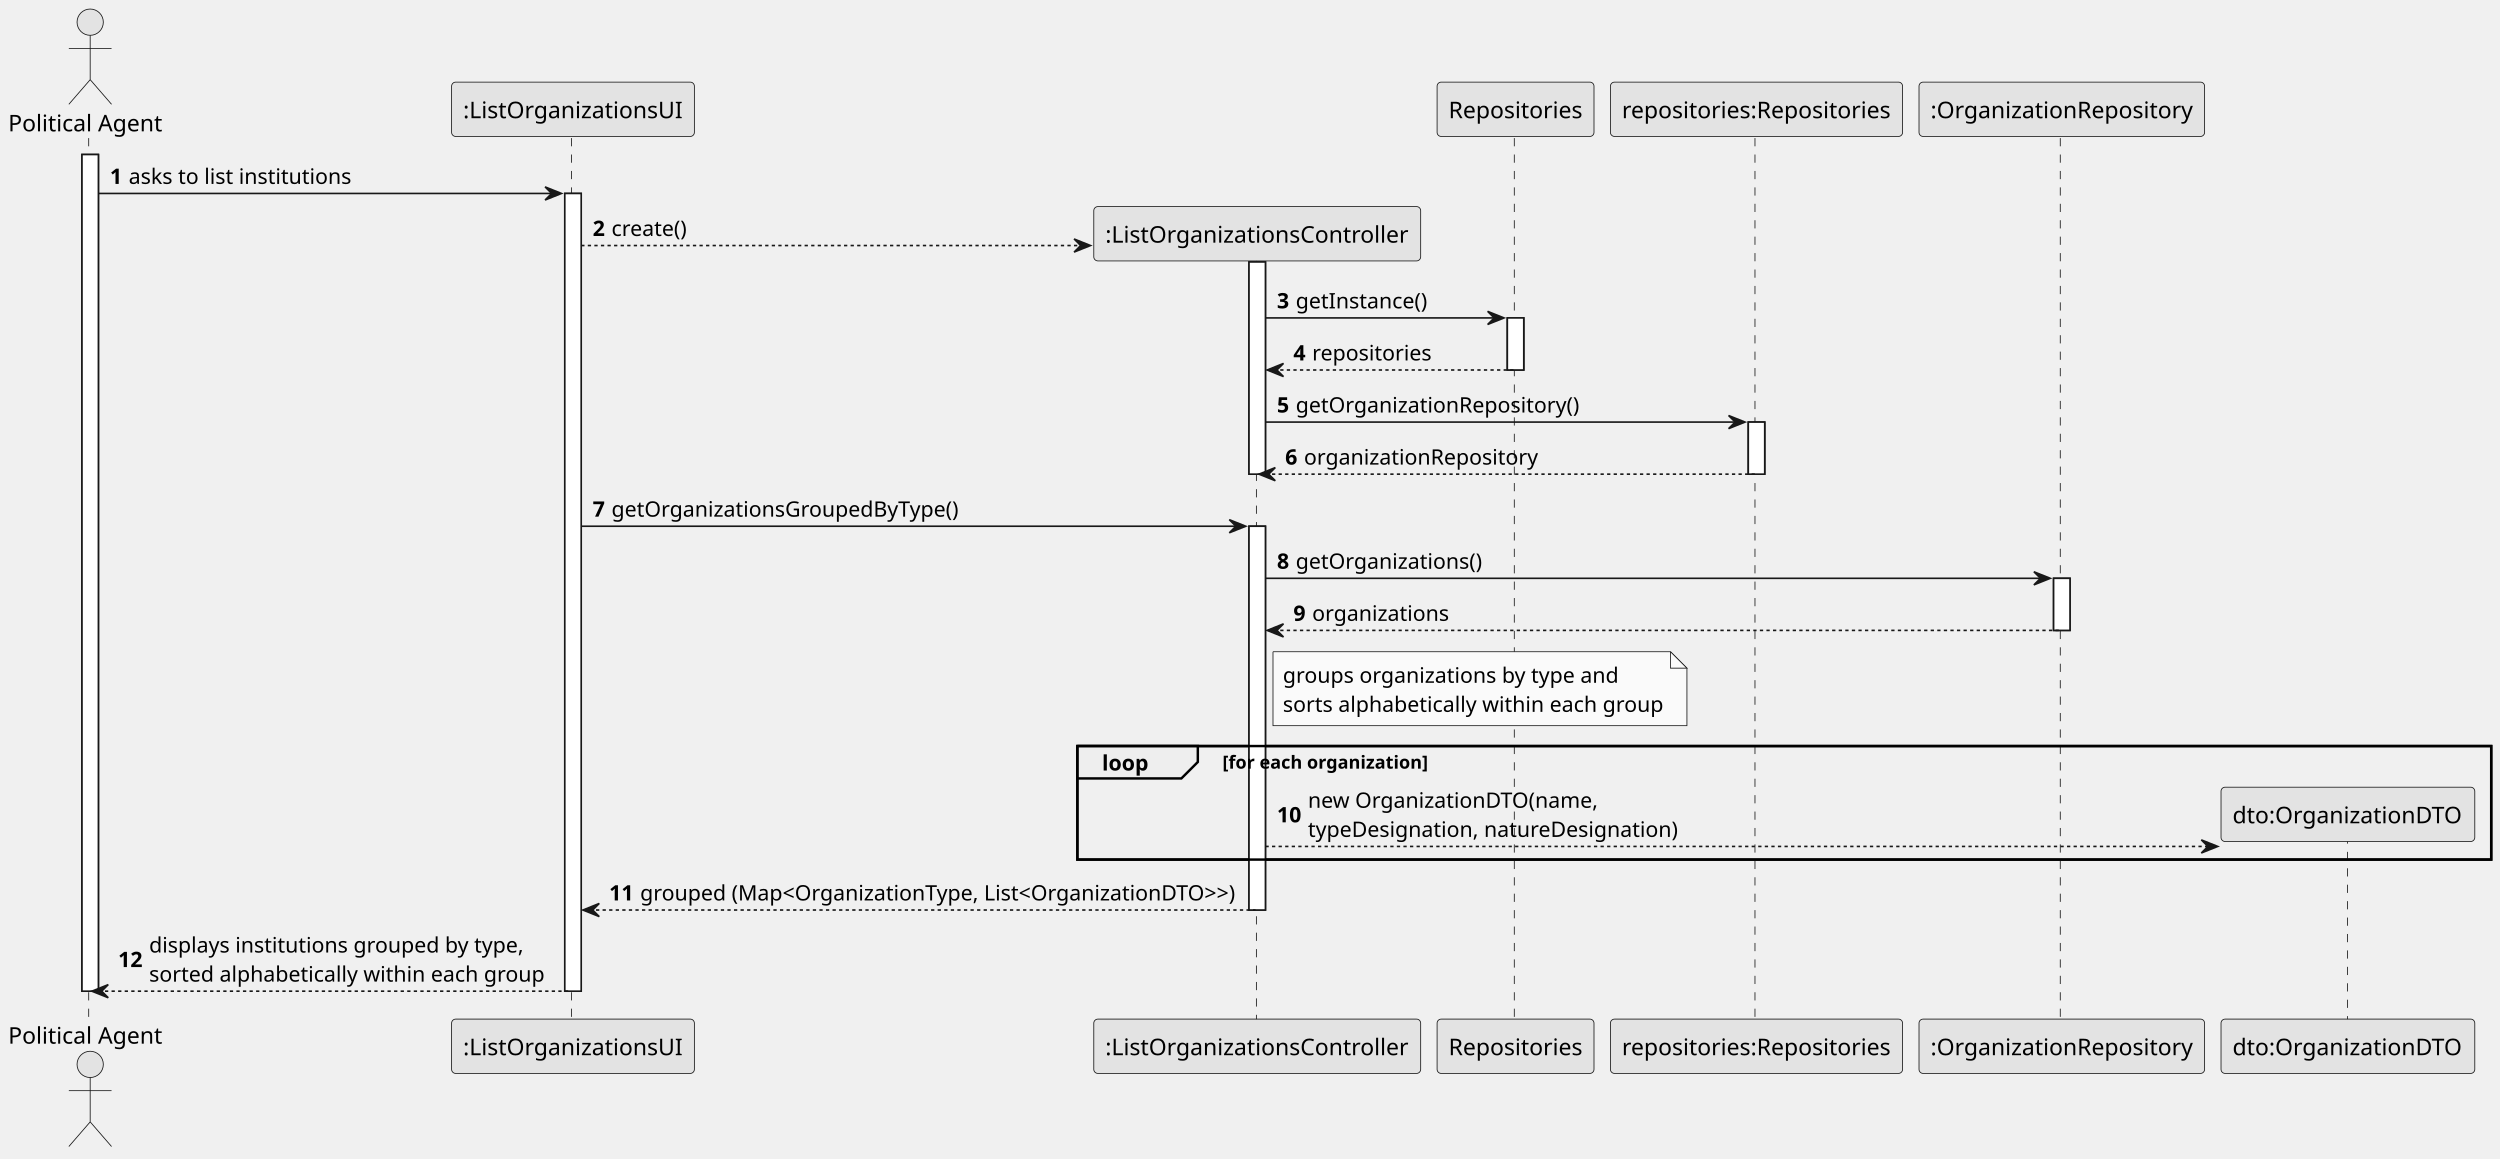
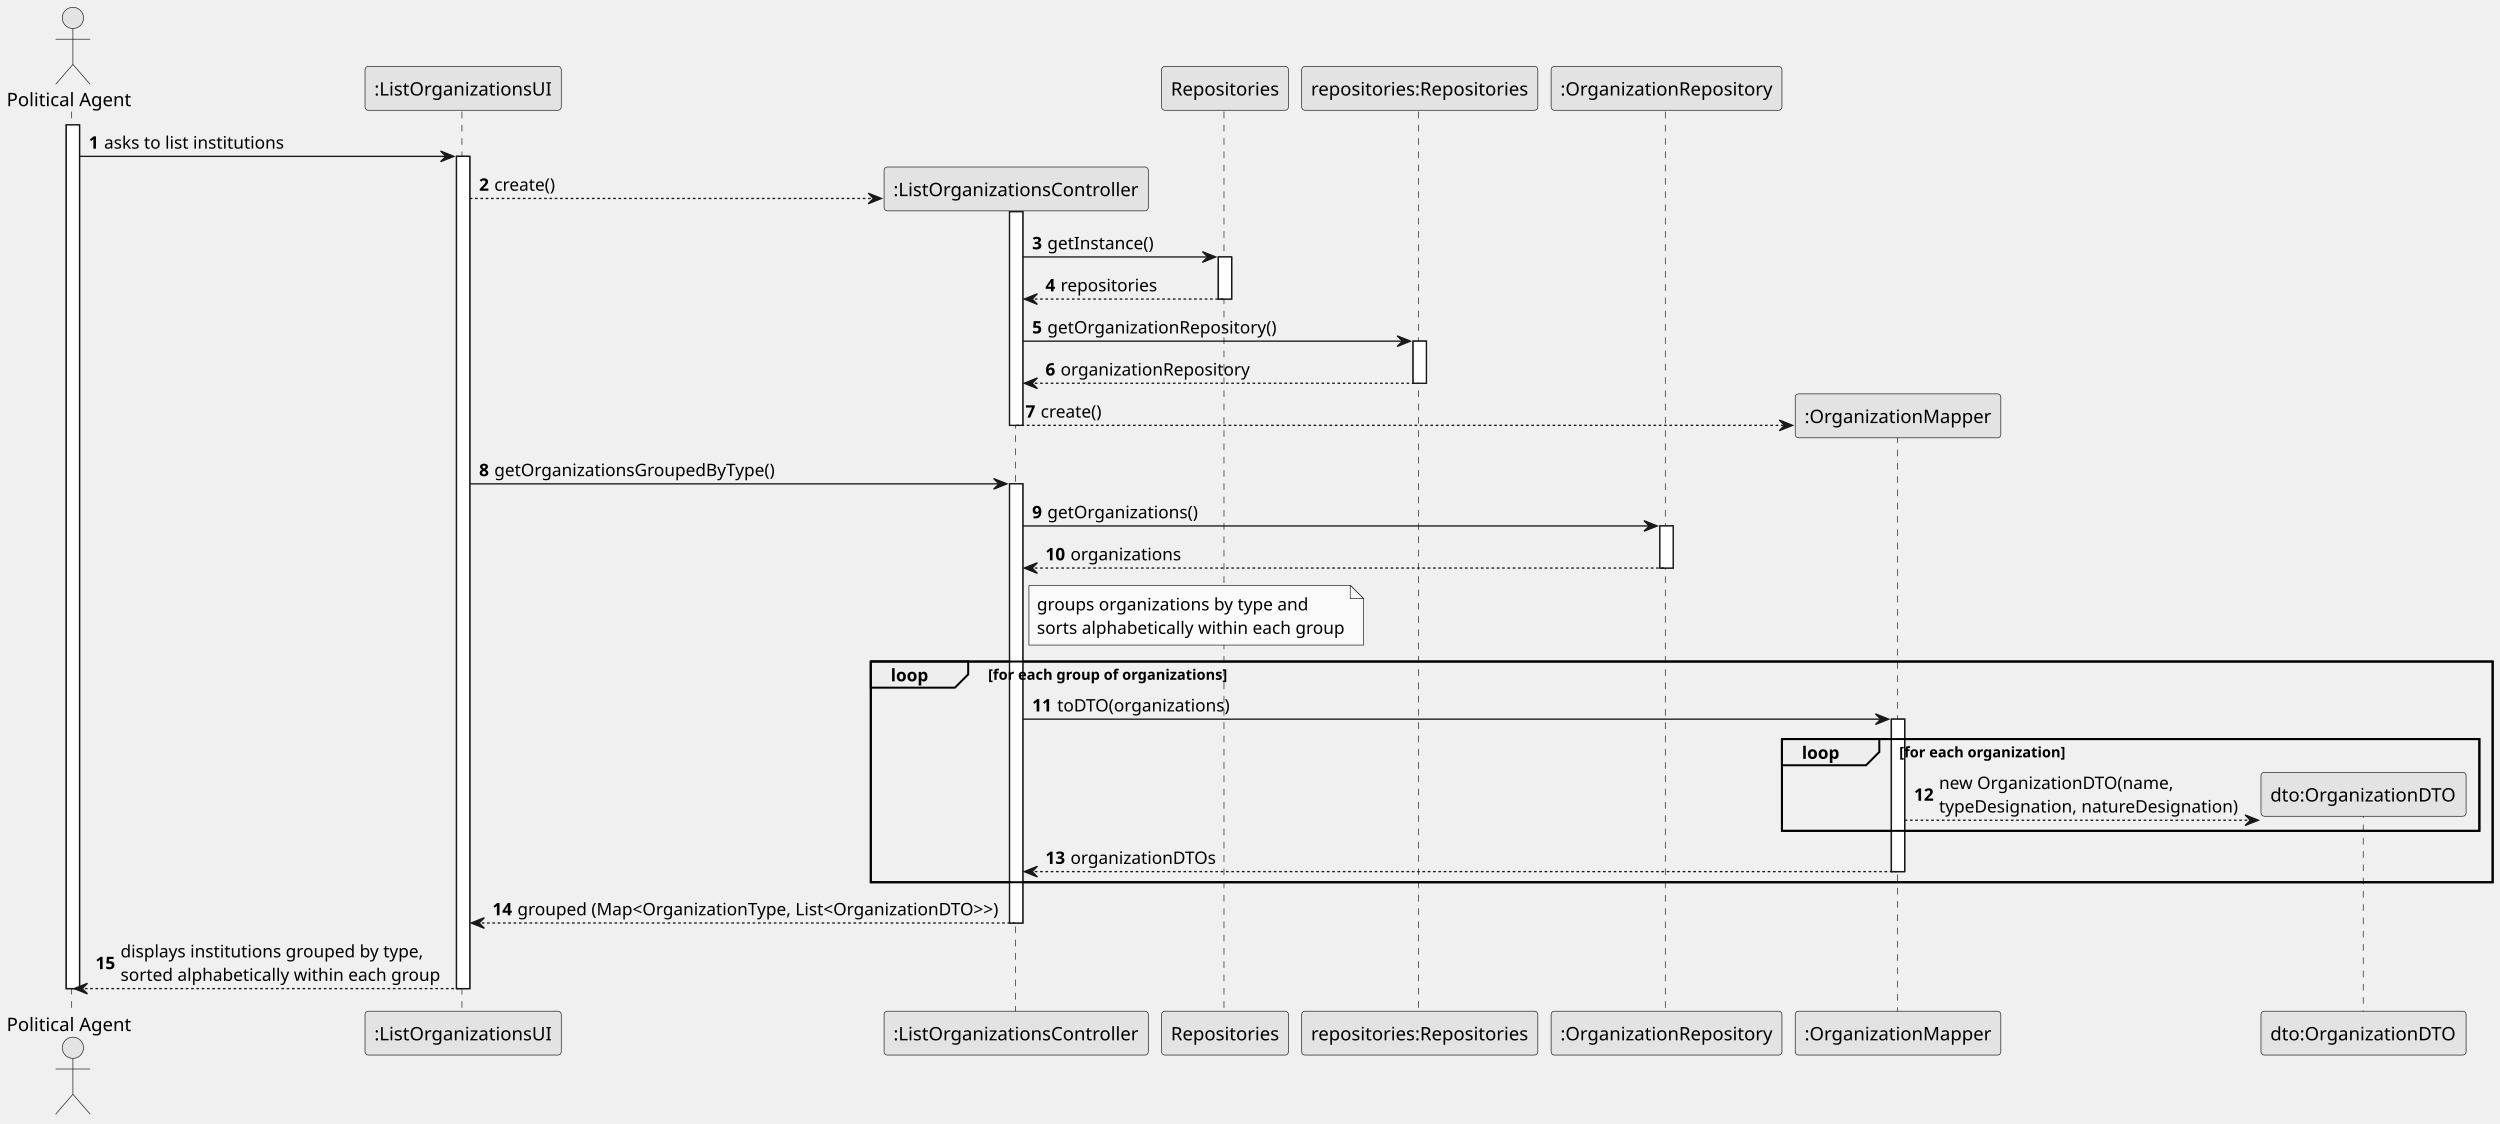
- <svg xmlns="http://www.w3.org/2000/svg" contentStyleType="text/css" height="705px" preserveAspectRatio="none" style="width:1522px;height:705px;background:#FFFFFF;" version="1.1" viewBox="0 0 1522 705" width="1522px" zoomAndPan="magnify">
+ <svg xmlns="http://www.w3.org/2000/svg" contentStyleType="text/css" data-diagram-type="SEQUENCE" height="846px" preserveAspectRatio="none" style="width:1883px;height:846px;background:#FFFFFF;" version="1.1" viewBox="0 0 1883 846" width="1883px" zoomAndPan="magnify">
  <defs />
  <g>
-     <rect fill="#FFFFFF" height="509.364" style="stroke:#181818;stroke-width:1;" width="10" x="49.907" y="94.068" />
-     <rect fill="#FFFFFF" height="485.658" style="stroke:#181818;stroke-width:1;" width="10" x="343.838" y="117.774" />
-     <rect fill="#FFFFFF" height="129.186" style="stroke:#181818;stroke-width:1;" width="10" x="760.398" y="159.48" />
-     <rect fill="#FFFFFF" height="233.648" style="stroke:#181818;stroke-width:1;" width="10" x="760.398" y="320.372" />
-     <rect fill="#FFFFFF" height="31.706" style="stroke:#181818;stroke-width:1;" width="10" x="917.664" y="193.548" />
-     <rect fill="#FFFFFF" height="31.706" style="stroke:#181818;stroke-width:1;" width="10" x="1064.36" y="256.96" />
-     <rect fill="#FFFFFF" height="31.706" style="stroke:#181818;stroke-width:1;" width="10" x="1250.227" y="352.078" />
-     <rect fill="none" height="69.118" style="stroke:#000000;stroke-width:1.5;" width="860.755" x="655.894" y="454.196" />
-     <line style="stroke:#181818;stroke-width:0.5;stroke-dasharray:5.0,5.0;" x1="54" x2="54" y1="84.068" y2="621.432" />
-     <line style="stroke:#181818;stroke-width:0.5;stroke-dasharray:5.0,5.0;" x1="347.932" x2="347.932" y1="84.068" y2="621.432" />
-     <line style="stroke:#181818;stroke-width:0.5;stroke-dasharray:5.0,5.0;" x1="764.894" x2="764.894" y1="157.808" y2="621.432" />
-     <line style="stroke:#181818;stroke-width:0.5;stroke-dasharray:5.0,5.0;" x1="921.903" x2="921.903" y1="84.068" y2="621.432" />
-     <line style="stroke:#181818;stroke-width:0.5;stroke-dasharray:5.0,5.0;" x1="1068.425" x2="1068.425" y1="84.068" y2="621.432" />
-     <line style="stroke:#181818;stroke-width:0.5;stroke-dasharray:5.0,5.0;" x1="1254.294" x2="1254.294" y1="84.068" y2="621.432" />
-     <line style="stroke:#181818;stroke-width:0.5;stroke-dasharray:5.0,5.0;" x1="1429.16" x2="1429.16" y1="508.608" y2="621.432" />
-     <text fill="#000000" font-family="sans-serif" font-size="14" lengthAdjust="spacing" textLength="93.814" x="5" y="79.966">Political Agent</text>
-     <ellipse cx="54.907" cy="13.5" fill="#E3E3E3" rx="8" ry="8" style="stroke:#181818;stroke-width:0.5;" />
-     <path d="M54.907,21.5 L54.907,48.5 M41.907,29.5 L67.907,29.5 M54.907,48.5 L41.907,63.5 M54.907,48.5 L67.907,63.5 " fill="none" style="stroke:#181818;stroke-width:0.5;" />
-     <text fill="#000000" font-family="sans-serif" font-size="14" lengthAdjust="spacing" textLength="93.814" x="5" y="635.398">Political Agent</text>
-     <ellipse cx="54.907" cy="648" fill="#E3E3E3" rx="8" ry="8" style="stroke:#181818;stroke-width:0.5;" />
-     <path d="M54.907,656 L54.907,683 M41.907,664 L67.907,664 M54.907,683 L41.907,698 M54.907,683 L67.907,698 " fill="none" style="stroke:#181818;stroke-width:0.5;" />
-     <rect fill="#E3E3E3" height="33.068" rx="2.5" ry="2.5" style="stroke:#181818;stroke-width:0.5;" width="147.811" x="274.932" y="50" />
-     <text fill="#000000" font-family="sans-serif" font-size="14" lengthAdjust="spacing" textLength="133.811" x="281.932" y="71.966">:ListOrganizationsUI</text>
-     <rect fill="#E3E3E3" height="33.068" rx="2.5" ry="2.5" style="stroke:#181818;stroke-width:0.5;" width="147.811" x="274.932" y="620.432" />
-     <text fill="#000000" font-family="sans-serif" font-size="14" lengthAdjust="spacing" textLength="133.811" x="281.932" y="642.398">:ListOrganizationsUI</text>
-     <rect fill="#E3E3E3" height="33.068" rx="2.5" ry="2.5" style="stroke:#181818;stroke-width:0.5;" width="199.009" x="665.894" y="620.432" />
-     <text fill="#000000" font-family="sans-serif" font-size="14" lengthAdjust="spacing" textLength="185.009" x="672.894" y="642.398">:ListOrganizationsController</text>
-     <rect fill="#E3E3E3" height="33.068" rx="2.5" ry="2.5" style="stroke:#181818;stroke-width:0.5;" width="95.522" x="874.903" y="50" />
-     <text fill="#000000" font-family="sans-serif" font-size="14" lengthAdjust="spacing" textLength="81.522" x="881.903" y="71.966">Repositories</text>
-     <rect fill="#E3E3E3" height="33.068" rx="2.5" ry="2.5" style="stroke:#181818;stroke-width:0.5;" width="95.522" x="874.903" y="620.432" />
-     <text fill="#000000" font-family="sans-serif" font-size="14" lengthAdjust="spacing" textLength="81.522" x="881.903" y="642.398">Repositories</text>
-     <rect fill="#E3E3E3" height="33.068" rx="2.5" ry="2.5" style="stroke:#181818;stroke-width:0.5;" width="177.869" x="980.425" y="50" />
-     <text fill="#000000" font-family="sans-serif" font-size="14" lengthAdjust="spacing" textLength="163.869" x="987.425" y="71.966">repositories:Repositories</text>
-     <rect fill="#E3E3E3" height="33.068" rx="2.5" ry="2.5" style="stroke:#181818;stroke-width:0.5;" width="177.869" x="980.425" y="620.432" />
-     <text fill="#000000" font-family="sans-serif" font-size="14" lengthAdjust="spacing" textLength="163.869" x="987.425" y="642.398">repositories:Repositories</text>
-     <rect fill="#E3E3E3" height="33.068" rx="2.5" ry="2.5" style="stroke:#181818;stroke-width:0.5;" width="173.865" x="1168.294" y="50" />
-     <text fill="#000000" font-family="sans-serif" font-size="14" lengthAdjust="spacing" textLength="159.865" x="1175.294" y="71.966">:OrganizationRepository</text>
-     <rect fill="#E3E3E3" height="33.068" rx="2.5" ry="2.5" style="stroke:#181818;stroke-width:0.5;" width="173.865" x="1168.294" y="620.432" />
-     <text fill="#000000" font-family="sans-serif" font-size="14" lengthAdjust="spacing" textLength="159.865" x="1175.294" y="642.398">:OrganizationRepository</text>
-     <rect fill="#E3E3E3" height="33.068" rx="2.5" ry="2.5" style="stroke:#181818;stroke-width:0.5;" width="154.489" x="1352.16" y="620.432" />
-     <text fill="#000000" font-family="sans-serif" font-size="14" lengthAdjust="spacing" textLength="140.489" x="1359.16" y="642.398">dto:OrganizationDTO</text>
-     <rect fill="#FFFFFF" height="509.364" style="stroke:#181818;stroke-width:1;" width="10" x="49.907" y="94.068" />
-     <rect fill="#FFFFFF" height="485.658" style="stroke:#181818;stroke-width:1;" width="10" x="343.838" y="117.774" />
-     <rect fill="#FFFFFF" height="129.186" style="stroke:#181818;stroke-width:1;" width="10" x="760.398" y="159.48" />
-     <rect fill="#FFFFFF" height="233.648" style="stroke:#181818;stroke-width:1;" width="10" x="760.398" y="320.372" />
-     <rect fill="#FFFFFF" height="31.706" style="stroke:#181818;stroke-width:1;" width="10" x="917.664" y="193.548" />
-     <rect fill="#FFFFFF" height="31.706" style="stroke:#181818;stroke-width:1;" width="10" x="1064.36" y="256.96" />
-     <rect fill="#FFFFFF" height="31.706" style="stroke:#181818;stroke-width:1;" width="10" x="1250.227" y="352.078" />
-     <polygon fill="#181818" points="331.838,113.774,341.838,117.774,331.838,121.774,335.838,117.774" style="stroke:#181818;stroke-width:1;" />
-     <line style="stroke:#181818;stroke-width:1;" x1="59.907" x2="337.838" y1="117.774" y2="117.774" />
-     <text fill="#000000" font-family="sans-serif" font-size="13" font-weight="bold" lengthAdjust="spacing" textLength="7.436" x="66.907" y="111.965">1</text>
-     <text fill="#000000" font-family="sans-serif" font-size="13" lengthAdjust="spacing" textLength="135.577" x="78.343" y="111.965">asks to list institutions</text>
-     <polygon fill="#181818" points="653.894,145.48,663.894,149.48,653.894,153.48,657.894,149.48" style="stroke:#181818;stroke-width:1;" />
-     <line style="stroke:#181818;stroke-width:1;stroke-dasharray:2.0,2.0;" x1="353.838" x2="659.894" y1="149.48" y2="149.48" />
-     <text fill="#000000" font-family="sans-serif" font-size="13" font-weight="bold" lengthAdjust="spacing" textLength="7.436" x="360.838" y="143.671">2</text>
-     <text fill="#000000" font-family="sans-serif" font-size="13" lengthAdjust="spacing" textLength="46.059" x="372.274" y="143.671">create()</text>
+     <g>
+       <rect fill="#FFFFFF" height="650.55" style="stroke:#181818;stroke-width:1;" width="10" x="49.907" y="94.068" />
+     </g>
+     <g>
+       <rect fill="#FFFFFF" height="626.844" style="stroke:#181818;stroke-width:1;" width="10" x="343.838" y="117.774" />
+     </g>
+     <g>
+       <rect fill="#FFFFFF" height="160.892" style="stroke:#181818;stroke-width:1;" width="10" x="760.398" y="159.48" />
+     </g>
+     <g>
+       <rect fill="#FFFFFF" height="330.766" style="stroke:#181818;stroke-width:1;" width="10" x="760.398" y="364.44" />
+     </g>
+     <g>
+       <rect fill="#FFFFFF" height="31.706" style="stroke:#181818;stroke-width:1;" width="10" x="917.664" y="193.548" />
+     </g>
+     <g>
+       <rect fill="#FFFFFF" height="31.706" style="stroke:#181818;stroke-width:1;" width="10" x="1064.36" y="256.96" />
+     </g>
+     <g>
+       <rect fill="#FFFFFF" height="31.706" style="stroke:#181818;stroke-width:1;" width="10" x="1250.227" y="396.146" />
+     </g>
+     <g>
+       <rect fill="#FFFFFF" height="114.824" style="stroke:#181818;stroke-width:1;" width="10" x="1424.593" y="541.676" />
+     </g>
+     <rect fill="none" height="166.236" style="stroke:#000000;stroke-width:1.5;" width="1221.572" x="655.894" y="498.264" />
+     <rect fill="none" height="69.118" style="stroke:#000000;stroke-width:1.5;" width="525.306" x="1342.16" y="556.676" />
+     <g>
+       <rect fill="#000000" fill-opacity="0" height="678.55" width="8" x="50.907" y="84.068" />
+       <line style="stroke:#181818;stroke-width:0.5;stroke-dasharray:5,5;" x1="54" x2="54" y1="84.068" y2="762.618" />
+     </g>
+     <g>
+       <rect fill="#000000" fill-opacity="0" height="678.55" width="8" x="344.838" y="84.068" />
+       <line style="stroke:#181818;stroke-width:0.5;stroke-dasharray:5,5;" x1="347.932" x2="347.932" y1="84.068" y2="762.618" />
+     </g>
+     <g>
+       <rect fill="#000000" fill-opacity="0" height="604.81" width="8" x="761.398" y="157.808" />
+       <line style="stroke:#181818;stroke-width:0.5;stroke-dasharray:5,5;" x1="764.894" x2="764.894" y1="157.808" y2="762.618" />
+     </g>
+     <g>
+       <rect fill="#000000" fill-opacity="0" height="678.55" width="8" x="918.664" y="84.068" />
+       <line style="stroke:#181818;stroke-width:0.5;stroke-dasharray:5,5;" x1="921.903" x2="921.903" y1="84.068" y2="762.618" />
+     </g>
+     <g>
+       <rect fill="#000000" fill-opacity="0" height="678.55" width="8" x="1065.36" y="84.068" />
+       <line style="stroke:#181818;stroke-width:0.5;stroke-dasharray:5,5;" x1="1068.425" x2="1068.425" y1="84.068" y2="762.618" />
+     </g>
+     <g>
+       <rect fill="#000000" fill-opacity="0" height="678.55" width="8" x="1251.227" y="84.068" />
+       <line style="stroke:#181818;stroke-width:0.5;stroke-dasharray:5,5;" x1="1254.294" x2="1254.294" y1="84.068" y2="762.618" />
+     </g>
+     <g>
+       <rect fill="#000000" fill-opacity="0" height="433.918" width="8" x="1425.593" y="328.7" />
+       <line style="stroke:#181818;stroke-width:0.5;stroke-dasharray:5,5;" x1="1429.16" x2="1429.16" y1="328.7" y2="762.618" />
+     </g>
+     <g>
+       <rect fill="#000000" fill-opacity="0" height="151.53" width="8" x="1776.221" y="611.088" />
+       <line style="stroke:#181818;stroke-width:0.5;stroke-dasharray:5,5;" x1="1779.976" x2="1779.976" y1="611.088" y2="762.618" />
+     </g>
+     <g class="participant participant-head" data-participant="PA">
+       <text fill="#000000" font-family="sans-serif" font-size="14" lengthAdjust="spacing" textLength="93.814" x="5" y="79.966">Political Agent</text>
+       <ellipse cx="54.907" cy="13.5" fill="#E3E3E3" rx="8" ry="8" style="stroke:#181818;stroke-width:0.5;" />
+       <path d="M54.907,21.5 L54.907,48.5 M41.907,29.5 L67.907,29.5 M54.907,48.5 L41.907,63.5 M54.907,48.5 L67.907,63.5" fill="none" style="stroke:#181818;stroke-width:0.5;" />
+     </g>
+     <g class="participant participant-tail" data-participant="PA">
+       <text fill="#000000" font-family="sans-serif" font-size="14" lengthAdjust="spacing" textLength="93.814" x="5" y="776.584">Political Agent</text>
+       <ellipse cx="54.907" cy="789.186" fill="#E3E3E3" rx="8" ry="8" style="stroke:#181818;stroke-width:0.5;" />
+       <path d="M54.907,797.186 L54.907,824.186 M41.907,805.186 L67.907,805.186 M54.907,824.186 L41.907,839.186 M54.907,824.186 L67.907,839.186" fill="none" style="stroke:#181818;stroke-width:0.5;" />
+     </g>
+     <g class="participant participant-head" data-participant="UI">
+       <rect fill="#E3E3E3" height="33.068" rx="2.5" ry="2.5" style="stroke:#181818;stroke-width:0.5;" width="147.811" x="274.932" y="50" />
+       <text fill="#000000" font-family="sans-serif" font-size="14" lengthAdjust="spacing" textLength="133.811" x="281.932" y="71.966">:ListOrganizationsUI</text>
+     </g>
+     <g class="participant participant-tail" data-participant="UI">
+       <rect fill="#E3E3E3" height="33.068" rx="2.5" ry="2.5" style="stroke:#181818;stroke-width:0.5;" width="147.811" x="274.932" y="761.618" />
+       <text fill="#000000" font-family="sans-serif" font-size="14" lengthAdjust="spacing" textLength="133.811" x="281.932" y="783.584">:ListOrganizationsUI</text>
+     </g>
+     <g class="participant participant-tail" data-participant="CTRL">
+       <rect fill="#E3E3E3" height="33.068" rx="2.5" ry="2.5" style="stroke:#181818;stroke-width:0.5;" width="199.009" x="665.894" y="761.618" />
+       <text fill="#000000" font-family="sans-serif" font-size="14" lengthAdjust="spacing" textLength="185.009" x="672.894" y="783.584">:ListOrganizationsController</text>
+     </g>
+     <g class="participant participant-head" data-participant="REPOS">
+       <rect fill="#E3E3E3" height="33.068" rx="2.5" ry="2.5" style="stroke:#181818;stroke-width:0.5;" width="95.522" x="874.903" y="50" />
+       <text fill="#000000" font-family="sans-serif" font-size="14" lengthAdjust="spacing" textLength="81.522" x="881.903" y="71.966">Repositories</text>
+     </g>
+     <g class="participant participant-tail" data-participant="REPOS">
+       <rect fill="#E3E3E3" height="33.068" rx="2.5" ry="2.5" style="stroke:#181818;stroke-width:0.5;" width="95.522" x="874.903" y="761.618" />
+       <text fill="#000000" font-family="sans-serif" font-size="14" lengthAdjust="spacing" textLength="81.522" x="881.903" y="783.584">Repositories</text>
+     </g>
+     <g class="participant participant-head" data-participant="REPOS_SINGLETON">
+       <rect fill="#E3E3E3" height="33.068" rx="2.5" ry="2.5" style="stroke:#181818;stroke-width:0.5;" width="177.869" x="980.425" y="50" />
+       <text fill="#000000" font-family="sans-serif" font-size="14" lengthAdjust="spacing" textLength="163.869" x="987.425" y="71.966">repositories:Repositories</text>
+     </g>
+     <g class="participant participant-tail" data-participant="REPOS_SINGLETON">
+       <rect fill="#E3E3E3" height="33.068" rx="2.5" ry="2.5" style="stroke:#181818;stroke-width:0.5;" width="177.869" x="980.425" y="761.618" />
+       <text fill="#000000" font-family="sans-serif" font-size="14" lengthAdjust="spacing" textLength="163.869" x="987.425" y="783.584">repositories:Repositories</text>
+     </g>
+     <g class="participant participant-head" data-participant="REPO">
+       <rect fill="#E3E3E3" height="33.068" rx="2.5" ry="2.5" style="stroke:#181818;stroke-width:0.5;" width="173.865" x="1168.294" y="50" />
+       <text fill="#000000" font-family="sans-serif" font-size="14" lengthAdjust="spacing" textLength="159.865" x="1175.294" y="71.966">:OrganizationRepository</text>
+     </g>
+     <g class="participant participant-tail" data-participant="REPO">
+       <rect fill="#E3E3E3" height="33.068" rx="2.5" ry="2.5" style="stroke:#181818;stroke-width:0.5;" width="173.865" x="1168.294" y="761.618" />
+       <text fill="#000000" font-family="sans-serif" font-size="14" lengthAdjust="spacing" textLength="159.865" x="1175.294" y="783.584">:OrganizationRepository</text>
+     </g>
+     <g class="participant participant-tail" data-participant="MAPPER">
+       <rect fill="#E3E3E3" height="33.068" rx="2.5" ry="2.5" style="stroke:#181818;stroke-width:0.5;" width="154.868" x="1352.16" y="761.618" />
+       <text fill="#000000" font-family="sans-serif" font-size="14" lengthAdjust="spacing" textLength="140.868" x="1359.16" y="783.584">:OrganizationMapper</text>
+     </g>
+     <g class="participant participant-tail" data-participant="DTO">
+       <rect fill="#E3E3E3" height="33.068" rx="2.5" ry="2.5" style="stroke:#181818;stroke-width:0.5;" width="154.489" x="1702.976" y="761.618" />
+       <text fill="#000000" font-family="sans-serif" font-size="14" lengthAdjust="spacing" textLength="140.489" x="1709.976" y="783.584">dto:OrganizationDTO</text>
+     </g>
+     <g>
+       <rect fill="#FFFFFF" height="650.55" style="stroke:#181818;stroke-width:1;" width="10" x="49.907" y="94.068" />
+     </g>
+     <g>
+       <rect fill="#FFFFFF" height="626.844" style="stroke:#181818;stroke-width:1;" width="10" x="343.838" y="117.774" />
+     </g>
+     <g>
+       <rect fill="#FFFFFF" height="160.892" style="stroke:#181818;stroke-width:1;" width="10" x="760.398" y="159.48" />
+     </g>
+     <g>
+       <rect fill="#FFFFFF" height="330.766" style="stroke:#181818;stroke-width:1;" width="10" x="760.398" y="364.44" />
+     </g>
+     <g>
+       <rect fill="#FFFFFF" height="31.706" style="stroke:#181818;stroke-width:1;" width="10" x="917.664" y="193.548" />
+     </g>
+     <g>
+       <rect fill="#FFFFFF" height="31.706" style="stroke:#181818;stroke-width:1;" width="10" x="1064.36" y="256.96" />
+     </g>
+     <g>
+       <rect fill="#FFFFFF" height="31.706" style="stroke:#181818;stroke-width:1;" width="10" x="1250.227" y="396.146" />
+     </g>
+     <g>
+       <rect fill="#FFFFFF" height="114.824" style="stroke:#181818;stroke-width:1;" width="10" x="1424.593" y="541.676" />
+     </g>
+     <g class="message" data-participant-1="PA" data-participant-2="UI">
+       <polygon fill="#181818" points="331.838,113.774,341.838,117.774,331.838,121.774,335.838,117.774" style="stroke:#181818;stroke-width:1;" />
+       <line style="stroke:#181818;stroke-width:1;" x1="59.907" x2="337.838" y1="117.774" y2="117.774" />
+       <text fill="#000000" font-family="sans-serif" font-size="13" font-weight="bold" lengthAdjust="spacing" textLength="7.436" x="66.907" y="111.965">1</text>
+       <text fill="#000000" font-family="sans-serif" font-size="13" lengthAdjust="spacing" textLength="135.577" x="78.343" y="111.965">asks to list institutions</text>
+     </g>
+     <g class="message" data-participant-1="UI" data-participant-2="CTRL">
+       <polygon fill="#181818" points="653.894,145.48,663.894,149.48,653.894,153.48,657.894,149.48" style="stroke:#181818;stroke-width:1;" />
+       <line style="stroke:#181818;stroke-width:1;stroke-dasharray:2,2;" x1="353.838" x2="659.894" y1="149.48" y2="149.48" />
+       <text fill="#000000" font-family="sans-serif" font-size="13" font-weight="bold" lengthAdjust="spacing" textLength="7.436" x="360.838" y="143.671">2</text>
+       <text fill="#000000" font-family="sans-serif" font-size="13" lengthAdjust="spacing" textLength="46.059" x="372.274" y="143.671">create()</text>
+     </g>
    <rect fill="#E3E3E3" height="33.068" rx="2.5" ry="2.5" style="stroke:#181818;stroke-width:0.5;" width="199.009" x="665.894" y="125.774" />
    <text fill="#000000" font-family="sans-serif" font-size="14" lengthAdjust="spacing" textLength="185.009" x="672.894" y="147.74">:ListOrganizationsController</text>
-     <polygon fill="#181818" points="905.664,189.548,915.664,193.548,905.664,197.548,909.664,193.548" style="stroke:#181818;stroke-width:1;" />
-     <line style="stroke:#181818;stroke-width:1;" x1="770.398" x2="911.664" y1="193.548" y2="193.548" />
-     <text fill="#000000" font-family="sans-serif" font-size="13" font-weight="bold" lengthAdjust="spacing" textLength="7.436" x="777.398" y="187.739">3</text>
-     <text fill="#000000" font-family="sans-serif" font-size="13" lengthAdjust="spacing" textLength="80.08" x="788.834" y="187.739">getInstance()</text>
-     <polygon fill="#181818" points="781.398,221.254,771.398,225.254,781.398,229.254,777.398,225.254" style="stroke:#181818;stroke-width:1;" />
-     <line style="stroke:#181818;stroke-width:1;stroke-dasharray:2.0,2.0;" x1="775.398" x2="921.664" y1="225.254" y2="225.254" />
-     <text fill="#000000" font-family="sans-serif" font-size="13" font-weight="bold" lengthAdjust="spacing" textLength="7.436" x="787.398" y="219.445">4</text>
-     <text fill="#000000" font-family="sans-serif" font-size="13" lengthAdjust="spacing" textLength="72.982" x="798.834" y="219.445">repositories</text>
-     <polygon fill="#181818" points="1052.36,252.96,1062.36,256.96,1052.36,260.96,1056.36,256.96" style="stroke:#181818;stroke-width:1;" />
-     <line style="stroke:#181818;stroke-width:1;" x1="770.398" x2="1058.36" y1="256.96" y2="256.96" />
-     <text fill="#000000" font-family="sans-serif" font-size="13" font-weight="bold" lengthAdjust="spacing" textLength="7.436" x="777.398" y="251.151">5</text>
-     <text fill="#000000" font-family="sans-serif" font-size="13" lengthAdjust="spacing" textLength="172.783" x="788.834" y="251.151">getOrganizationRepository()</text>
-     <polygon fill="#181818" points="776.398,284.666,766.398,288.666,776.398,292.666,772.398,288.666" style="stroke:#181818;stroke-width:1;" />
-     <line style="stroke:#181818;stroke-width:1;stroke-dasharray:2.0,2.0;" x1="770.398" x2="1068.36" y1="288.666" y2="288.666" />
-     <text fill="#000000" font-family="sans-serif" font-size="13" font-weight="bold" lengthAdjust="spacing" textLength="7.436" x="782.398" y="282.857">6</text>
-     <text fill="#000000" font-family="sans-serif" font-size="13" lengthAdjust="spacing" textLength="142.675" x="793.834" y="282.857">organizationRepository</text>
-     <polygon fill="#181818" points="748.398,316.372,758.398,320.372,748.398,324.372,752.398,320.372" style="stroke:#181818;stroke-width:1;" />
-     <line style="stroke:#181818;stroke-width:1;" x1="353.838" x2="754.398" y1="320.372" y2="320.372" />
-     <text fill="#000000" font-family="sans-serif" font-size="13" font-weight="bold" lengthAdjust="spacing" textLength="7.436" x="360.838" y="314.563">7</text>
-     <text fill="#000000" font-family="sans-serif" font-size="13" lengthAdjust="spacing" textLength="211.913" x="372.274" y="314.563">getOrganizationsGroupedByType()</text>
-     <polygon fill="#181818" points="1238.227,348.078,1248.227,352.078,1238.227,356.078,1242.227,352.078" style="stroke:#181818;stroke-width:1;" />
-     <line style="stroke:#181818;stroke-width:1;" x1="770.398" x2="1244.227" y1="352.078" y2="352.078" />
-     <text fill="#000000" font-family="sans-serif" font-size="13" font-weight="bold" lengthAdjust="spacing" textLength="7.436" x="777.398" y="346.269">8</text>
-     <text fill="#000000" font-family="sans-serif" font-size="13" lengthAdjust="spacing" textLength="113.594" x="788.834" y="346.269">getOrganizations()</text>
-     <polygon fill="#181818" points="781.398,379.784,771.398,383.784,781.398,387.784,777.398,383.784" style="stroke:#181818;stroke-width:1;" />
-     <line style="stroke:#181818;stroke-width:1;stroke-dasharray:2.0,2.0;" x1="775.398" x2="1254.227" y1="383.784" y2="383.784" />
-     <text fill="#000000" font-family="sans-serif" font-size="13" font-weight="bold" lengthAdjust="spacing" textLength="7.436" x="787.398" y="377.975">9</text>
-     <text fill="#000000" font-family="sans-serif" font-size="13" lengthAdjust="spacing" textLength="83.486" x="798.834" y="377.975">organizations</text>
-     <path d="M775,396.784 L775,441.784 L1027,441.784 L1027,406.784 L1017,396.784 L775,396.784 " fill="#FAFAFA" style="stroke:#181818;stroke-width:0.5;" />
-     <path d="M1017,396.784 L1017,406.784 L1027,406.784 L1017,396.784 " fill="#FAFAFA" style="stroke:#181818;stroke-width:0.5;" />
-     <text fill="#000000" font-family="sans-serif" font-size="13" lengthAdjust="spacing" textLength="205.088" x="781" y="415.681">groups organizations by type and</text>
-     <text fill="#000000" font-family="sans-serif" font-size="13" lengthAdjust="spacing" textLength="231.959" x="781" y="433.387">sorts alphabetically within each group</text>
-     <path d="M655.894,454.196 L729.234,454.196 L729.234,463.902 L719.234,473.902 L655.894,473.902 L655.894,454.196 " fill="#EEEEEE" style="stroke:#000000;stroke-width:1.5;" />
-     <rect fill="none" height="69.118" style="stroke:#000000;stroke-width:1.5;" width="860.755" x="655.894" y="454.196" />
-     <text fill="#000000" font-family="sans-serif" font-size="13" font-weight="bold" lengthAdjust="spacing" textLength="28.34" x="670.894" y="469.093">loop</text>
-     <text fill="#000000" font-family="sans-serif" font-size="11" font-weight="bold" lengthAdjust="spacing" textLength="124.904" x="744.234" y="467.955">[for each organization]</text>
-     <polygon fill="#181818" points="1340.16,511.314,1350.16,515.314,1340.16,519.314,1344.16,515.314" style="stroke:#181818;stroke-width:1;" />
-     <line style="stroke:#181818;stroke-width:1;stroke-dasharray:2.0,2.0;" x1="770.398" x2="1346.16" y1="515.314" y2="515.314" />
-     <text fill="#000000" font-family="sans-serif" font-size="13" font-weight="bold" lengthAdjust="spacing" textLength="14.872" x="777.398" y="500.652">10</text>
-     <text fill="#000000" font-family="sans-serif" font-size="13" lengthAdjust="spacing" textLength="177.58" x="796.27" y="491.799">new OrganizationDTO(name,</text>
-     <text fill="#000000" font-family="sans-serif" font-size="13" lengthAdjust="spacing" textLength="225.511" x="796.27" y="509.505">typeDesignation, natureDesignation)</text>
-     <rect fill="#E3E3E3" height="33.068" rx="2.5" ry="2.5" style="stroke:#181818;stroke-width:0.5;" width="154.489" x="1352.16" y="479.246" />
-     <text fill="#000000" font-family="sans-serif" font-size="14" lengthAdjust="spacing" textLength="140.489" x="1359.16" y="501.212">dto:OrganizationDTO</text>
-     <polygon fill="#181818" points="364.838,550.02,354.838,554.02,364.838,558.02,360.838,554.02" style="stroke:#181818;stroke-width:1;" />
-     <line style="stroke:#181818;stroke-width:1;stroke-dasharray:2.0,2.0;" x1="358.838" x2="764.398" y1="554.02" y2="554.02" />
-     <text fill="#000000" font-family="sans-serif" font-size="13" font-weight="bold" lengthAdjust="spacing" textLength="14.872" x="370.838" y="548.211">11</text>
-     <text fill="#000000" font-family="sans-serif" font-size="13" lengthAdjust="spacing" textLength="363.688" x="389.71" y="548.211">grouped (Map&lt;OrganizationType, List&lt;OrganizationDTO&gt;&gt;)</text>
-     <polygon fill="#181818" points="65.907,599.432,55.907,603.432,65.907,607.432,61.907,603.432" style="stroke:#181818;stroke-width:1;" />
-     <line style="stroke:#181818;stroke-width:1;stroke-dasharray:2.0,2.0;" x1="59.907" x2="347.838" y1="603.432" y2="603.432" />
-     <text fill="#000000" font-family="sans-serif" font-size="13" font-weight="bold" lengthAdjust="spacing" textLength="14.872" x="71.907" y="588.77">12</text>
-     <text fill="#000000" font-family="sans-serif" font-size="13" lengthAdjust="spacing" textLength="228.501" x="90.779" y="579.917">displays institutions grouped by type,</text>
-     <text fill="#000000" font-family="sans-serif" font-size="13" lengthAdjust="spacing" textLength="241.059" x="90.779" y="597.623">sorted alphabetically within each group</text>
+     <g class="message" data-participant-1="CTRL" data-participant-2="REPOS">
+       <polygon fill="#181818" points="905.664,189.548,915.664,193.548,905.664,197.548,909.664,193.548" style="stroke:#181818;stroke-width:1;" />
+       <line style="stroke:#181818;stroke-width:1;" x1="770.398" x2="911.664" y1="193.548" y2="193.548" />
+       <text fill="#000000" font-family="sans-serif" font-size="13" font-weight="bold" lengthAdjust="spacing" textLength="7.436" x="777.398" y="187.739">3</text>
+       <text fill="#000000" font-family="sans-serif" font-size="13" lengthAdjust="spacing" textLength="80.08" x="788.834" y="187.739">getInstance()</text>
+     </g>
+     <g class="message" data-participant-1="REPOS" data-participant-2="CTRL">
+       <polygon fill="#181818" points="781.398,221.254,771.398,225.254,781.398,229.254,777.398,225.254" style="stroke:#181818;stroke-width:1;" />
+       <line style="stroke:#181818;stroke-width:1;stroke-dasharray:2,2;" x1="775.398" x2="921.664" y1="225.254" y2="225.254" />
+       <text fill="#000000" font-family="sans-serif" font-size="13" font-weight="bold" lengthAdjust="spacing" textLength="7.436" x="787.398" y="219.445">4</text>
+       <text fill="#000000" font-family="sans-serif" font-size="13" lengthAdjust="spacing" textLength="72.982" x="798.834" y="219.445">repositories</text>
+     </g>
+     <g class="message" data-participant-1="CTRL" data-participant-2="REPOS_SINGLETON">
+       <polygon fill="#181818" points="1052.36,252.96,1062.36,256.96,1052.36,260.96,1056.36,256.96" style="stroke:#181818;stroke-width:1;" />
+       <line style="stroke:#181818;stroke-width:1;" x1="770.398" x2="1058.36" y1="256.96" y2="256.96" />
+       <text fill="#000000" font-family="sans-serif" font-size="13" font-weight="bold" lengthAdjust="spacing" textLength="7.436" x="777.398" y="251.151">5</text>
+       <text fill="#000000" font-family="sans-serif" font-size="13" lengthAdjust="spacing" textLength="172.783" x="788.834" y="251.151">getOrganizationRepository()</text>
+     </g>
+     <g class="message" data-participant-1="REPOS_SINGLETON" data-participant-2="CTRL">
+       <polygon fill="#181818" points="781.398,284.666,771.398,288.666,781.398,292.666,777.398,288.666" style="stroke:#181818;stroke-width:1;" />
+       <line style="stroke:#181818;stroke-width:1;stroke-dasharray:2,2;" x1="775.398" x2="1068.36" y1="288.666" y2="288.666" />
+       <text fill="#000000" font-family="sans-serif" font-size="13" font-weight="bold" lengthAdjust="spacing" textLength="7.436" x="787.398" y="282.857">6</text>
+       <text fill="#000000" font-family="sans-serif" font-size="13" lengthAdjust="spacing" textLength="142.675" x="798.834" y="282.857">organizationRepository</text>
+     </g>
+     <g class="message" data-participant-1="CTRL" data-participant-2="MAPPER">
+       <polygon fill="#181818" points="1340.16,316.372,1350.16,320.372,1340.16,324.372,1344.16,320.372" style="stroke:#181818;stroke-width:1;" />
+       <line style="stroke:#181818;stroke-width:1;stroke-dasharray:2,2;" x1="765.398" x2="1346.16" y1="320.372" y2="320.372" />
+       <text fill="#000000" font-family="sans-serif" font-size="13" font-weight="bold" lengthAdjust="spacing" textLength="7.436" x="772.398" y="314.563">7</text>
+       <text fill="#000000" font-family="sans-serif" font-size="13" lengthAdjust="spacing" textLength="46.059" x="783.834" y="314.563">create()</text>
+     </g>
+     <rect fill="#E3E3E3" height="33.068" rx="2.5" ry="2.5" style="stroke:#181818;stroke-width:0.5;" width="154.868" x="1352.16" y="296.666" />
+     <text fill="#000000" font-family="sans-serif" font-size="14" lengthAdjust="spacing" textLength="140.868" x="1359.16" y="318.632">:OrganizationMapper</text>
+     <g class="message" data-participant-1="UI" data-participant-2="CTRL">
+       <polygon fill="#181818" points="748.398,360.44,758.398,364.44,748.398,368.44,752.398,364.44" style="stroke:#181818;stroke-width:1;" />
+       <line style="stroke:#181818;stroke-width:1;" x1="353.838" x2="754.398" y1="364.44" y2="364.44" />
+       <text fill="#000000" font-family="sans-serif" font-size="13" font-weight="bold" lengthAdjust="spacing" textLength="7.436" x="360.838" y="358.631">8</text>
+       <text fill="#000000" font-family="sans-serif" font-size="13" lengthAdjust="spacing" textLength="211.913" x="372.274" y="358.631">getOrganizationsGroupedByType()</text>
+     </g>
+     <g class="message" data-participant-1="CTRL" data-participant-2="REPO">
+       <polygon fill="#181818" points="1238.227,392.146,1248.227,396.146,1238.227,400.146,1242.227,396.146" style="stroke:#181818;stroke-width:1;" />
+       <line style="stroke:#181818;stroke-width:1;" x1="770.398" x2="1244.227" y1="396.146" y2="396.146" />
+       <text fill="#000000" font-family="sans-serif" font-size="13" font-weight="bold" lengthAdjust="spacing" textLength="7.436" x="777.398" y="390.337">9</text>
+       <text fill="#000000" font-family="sans-serif" font-size="13" lengthAdjust="spacing" textLength="113.594" x="788.834" y="390.337">getOrganizations()</text>
+     </g>
+     <g class="message" data-participant-1="REPO" data-participant-2="CTRL">
+       <polygon fill="#181818" points="781.398,423.852,771.398,427.852,781.398,431.852,777.398,427.852" style="stroke:#181818;stroke-width:1;" />
+       <line style="stroke:#181818;stroke-width:1;stroke-dasharray:2,2;" x1="775.398" x2="1254.227" y1="427.852" y2="427.852" />
+       <text fill="#000000" font-family="sans-serif" font-size="13" font-weight="bold" lengthAdjust="spacing" textLength="14.872" x="787.398" y="422.043">10</text>
+       <text fill="#000000" font-family="sans-serif" font-size="13" lengthAdjust="spacing" textLength="83.486" x="806.27" y="422.043">organizations</text>
+     </g>
+     <path d="M775,440.852 L775,485.852 L1027,485.852 L1027,450.852 L1017,440.852 L775,440.852" fill="#FAFAFA" style="stroke:#181818;stroke-width:0.5;" />
+     <path d="M1017,440.852 L1017,450.852 L1027,450.852 L1017,440.852" fill="#FAFAFA" style="stroke:#181818;stroke-width:0.5;" />
+     <text fill="#000000" font-family="sans-serif" font-size="13" lengthAdjust="spacing" textLength="205.088" x="781" y="459.749">groups organizations by type and</text>
+     <text fill="#000000" font-family="sans-serif" font-size="13" lengthAdjust="spacing" textLength="231.959" x="781" y="477.455">sorts alphabetically within each group</text>
+     <path d="M655.894,498.264 L729.234,498.264 L729.234,507.97 L719.234,517.97 L655.894,517.97 L655.894,498.264" fill="#EEEEEE" style="stroke:#000000;stroke-width:1.5;" />
+     <rect fill="none" height="166.236" style="stroke:#000000;stroke-width:1.5;" width="1221.572" x="655.894" y="498.264" />
+     <text fill="#000000" font-family="sans-serif" font-size="13" font-weight="bold" lengthAdjust="spacing" textLength="28.34" x="670.894" y="513.161">loop</text>
+     <text fill="#000000" font-family="sans-serif" font-size="11" font-weight="bold" lengthAdjust="spacing" textLength="180.124" x="744.234" y="512.023">[for each group of organizations]</text>
+     <g class="message" data-participant-1="CTRL" data-participant-2="MAPPER">
+       <polygon fill="#181818" points="1412.593,537.676,1422.593,541.676,1412.593,545.676,1416.593,541.676" style="stroke:#181818;stroke-width:1;" />
+       <line style="stroke:#181818;stroke-width:1;" x1="770.398" x2="1418.593" y1="541.676" y2="541.676" />
+       <text fill="#000000" font-family="sans-serif" font-size="13" font-weight="bold" lengthAdjust="spacing" textLength="14.872" x="777.398" y="535.867">11</text>
+       <text fill="#000000" font-family="sans-serif" font-size="13" lengthAdjust="spacing" textLength="130.715" x="796.27" y="535.867">toDTO(organizations)</text>
+     </g>
+     <path d="M1342.16,556.676 L1415.5,556.676 L1415.5,566.382 L1405.5,576.382 L1342.16,576.382 L1342.16,556.676" fill="#EEEEEE" style="stroke:#000000;stroke-width:1.5;" />
+     <rect fill="none" height="69.118" style="stroke:#000000;stroke-width:1.5;" width="525.306" x="1342.16" y="556.676" />
+     <text fill="#000000" font-family="sans-serif" font-size="13" font-weight="bold" lengthAdjust="spacing" textLength="28.34" x="1357.16" y="571.573">loop</text>
+     <text fill="#000000" font-family="sans-serif" font-size="11" font-weight="bold" lengthAdjust="spacing" textLength="124.904" x="1430.5" y="570.435">[for each organization]</text>
+     <g class="message" data-participant-1="MAPPER" data-participant-2="DTO">
+       <polygon fill="#181818" points="1690.976,613.794,1700.976,617.794,1690.976,621.794,1694.976,617.794" style="stroke:#181818;stroke-width:1;" />
+       <line style="stroke:#181818;stroke-width:1;stroke-dasharray:2,2;" x1="1434.593" x2="1696.976" y1="617.794" y2="617.794" />
+       <text fill="#000000" font-family="sans-serif" font-size="13" font-weight="bold" lengthAdjust="spacing" textLength="14.872" x="1441.593" y="603.132">12</text>
+       <text fill="#000000" font-family="sans-serif" font-size="13" lengthAdjust="spacing" textLength="177.58" x="1460.465" y="594.279">new OrganizationDTO(name,</text>
+       <text fill="#000000" font-family="sans-serif" font-size="13" lengthAdjust="spacing" textLength="225.511" x="1460.465" y="611.985">typeDesignation, natureDesignation)</text>
+     </g>
+     <rect fill="#E3E3E3" height="33.068" rx="2.5" ry="2.5" style="stroke:#181818;stroke-width:0.5;" width="154.489" x="1702.976" y="581.726" />
+     <text fill="#000000" font-family="sans-serif" font-size="14" lengthAdjust="spacing" textLength="140.489" x="1709.976" y="603.692">dto:OrganizationDTO</text>
+     <g class="message" data-participant-1="MAPPER" data-participant-2="CTRL">
+       <polygon fill="#181818" points="781.398,652.5,771.398,656.5,781.398,660.5,777.398,656.5" style="stroke:#181818;stroke-width:1;" />
+       <line style="stroke:#181818;stroke-width:1;stroke-dasharray:2,2;" x1="775.398" x2="1428.593" y1="656.5" y2="656.5" />
+       <text fill="#000000" font-family="sans-serif" font-size="13" font-weight="bold" lengthAdjust="spacing" textLength="14.872" x="787.398" y="650.691">13</text>
+       <text fill="#000000" font-family="sans-serif" font-size="13" lengthAdjust="spacing" textLength="110.357" x="806.27" y="650.691">organizationDTOs</text>
+     </g>
+     <g class="message" data-participant-1="CTRL" data-participant-2="UI">
+       <polygon fill="#181818" points="364.838,691.206,354.838,695.206,364.838,699.206,360.838,695.206" style="stroke:#181818;stroke-width:1;" />
+       <line style="stroke:#181818;stroke-width:1;stroke-dasharray:2,2;" x1="358.838" x2="764.398" y1="695.206" y2="695.206" />
+       <text fill="#000000" font-family="sans-serif" font-size="13" font-weight="bold" lengthAdjust="spacing" textLength="14.872" x="370.838" y="689.397">14</text>
+       <text fill="#000000" font-family="sans-serif" font-size="13" lengthAdjust="spacing" textLength="363.688" x="389.71" y="689.397">grouped (Map&lt;OrganizationType, List&lt;OrganizationDTO&gt;&gt;)</text>
+     </g>
+     <g class="message" data-participant-1="UI" data-participant-2="PA">
+       <polygon fill="#181818" points="65.907,740.618,55.907,744.618,65.907,748.618,61.907,744.618" style="stroke:#181818;stroke-width:1;" />
+       <line style="stroke:#181818;stroke-width:1;stroke-dasharray:2,2;" x1="59.907" x2="347.838" y1="744.618" y2="744.618" />
+       <text fill="#000000" font-family="sans-serif" font-size="13" font-weight="bold" lengthAdjust="spacing" textLength="14.872" x="71.907" y="729.956">15</text>
+       <text fill="#000000" font-family="sans-serif" font-size="13" lengthAdjust="spacing" textLength="228.501" x="90.779" y="721.103">displays institutions grouped by type,</text>
+       <text fill="#000000" font-family="sans-serif" font-size="13" lengthAdjust="spacing" textLength="241.059" x="90.779" y="738.809">sorted alphabetically within each group</text>
+     </g>
  </g>
</svg>
